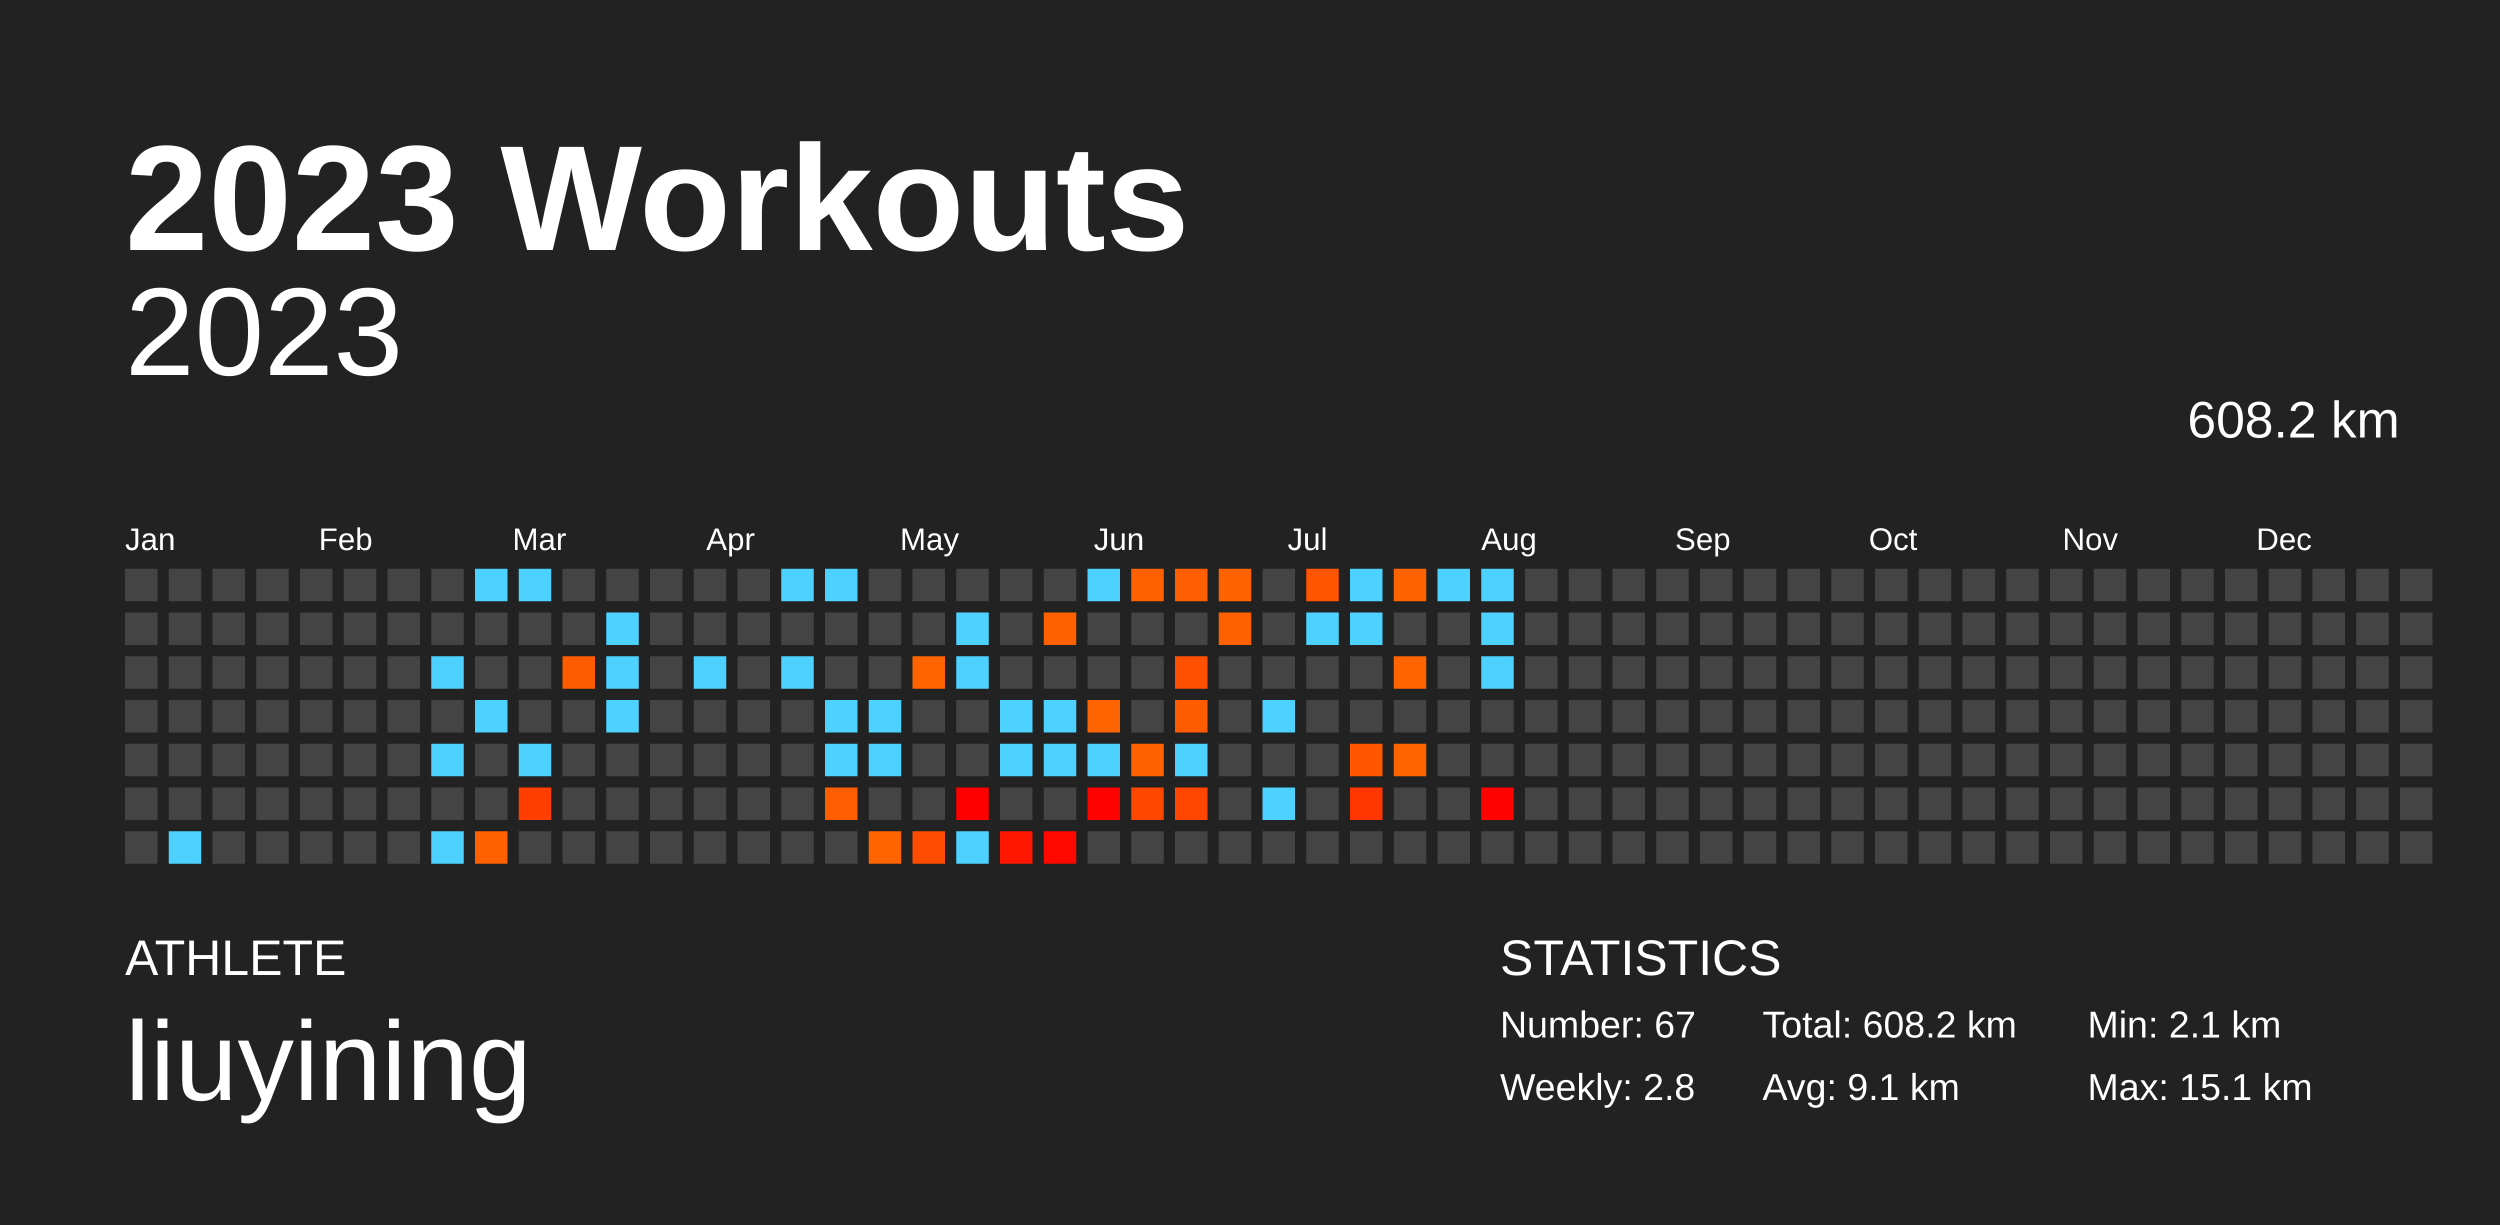
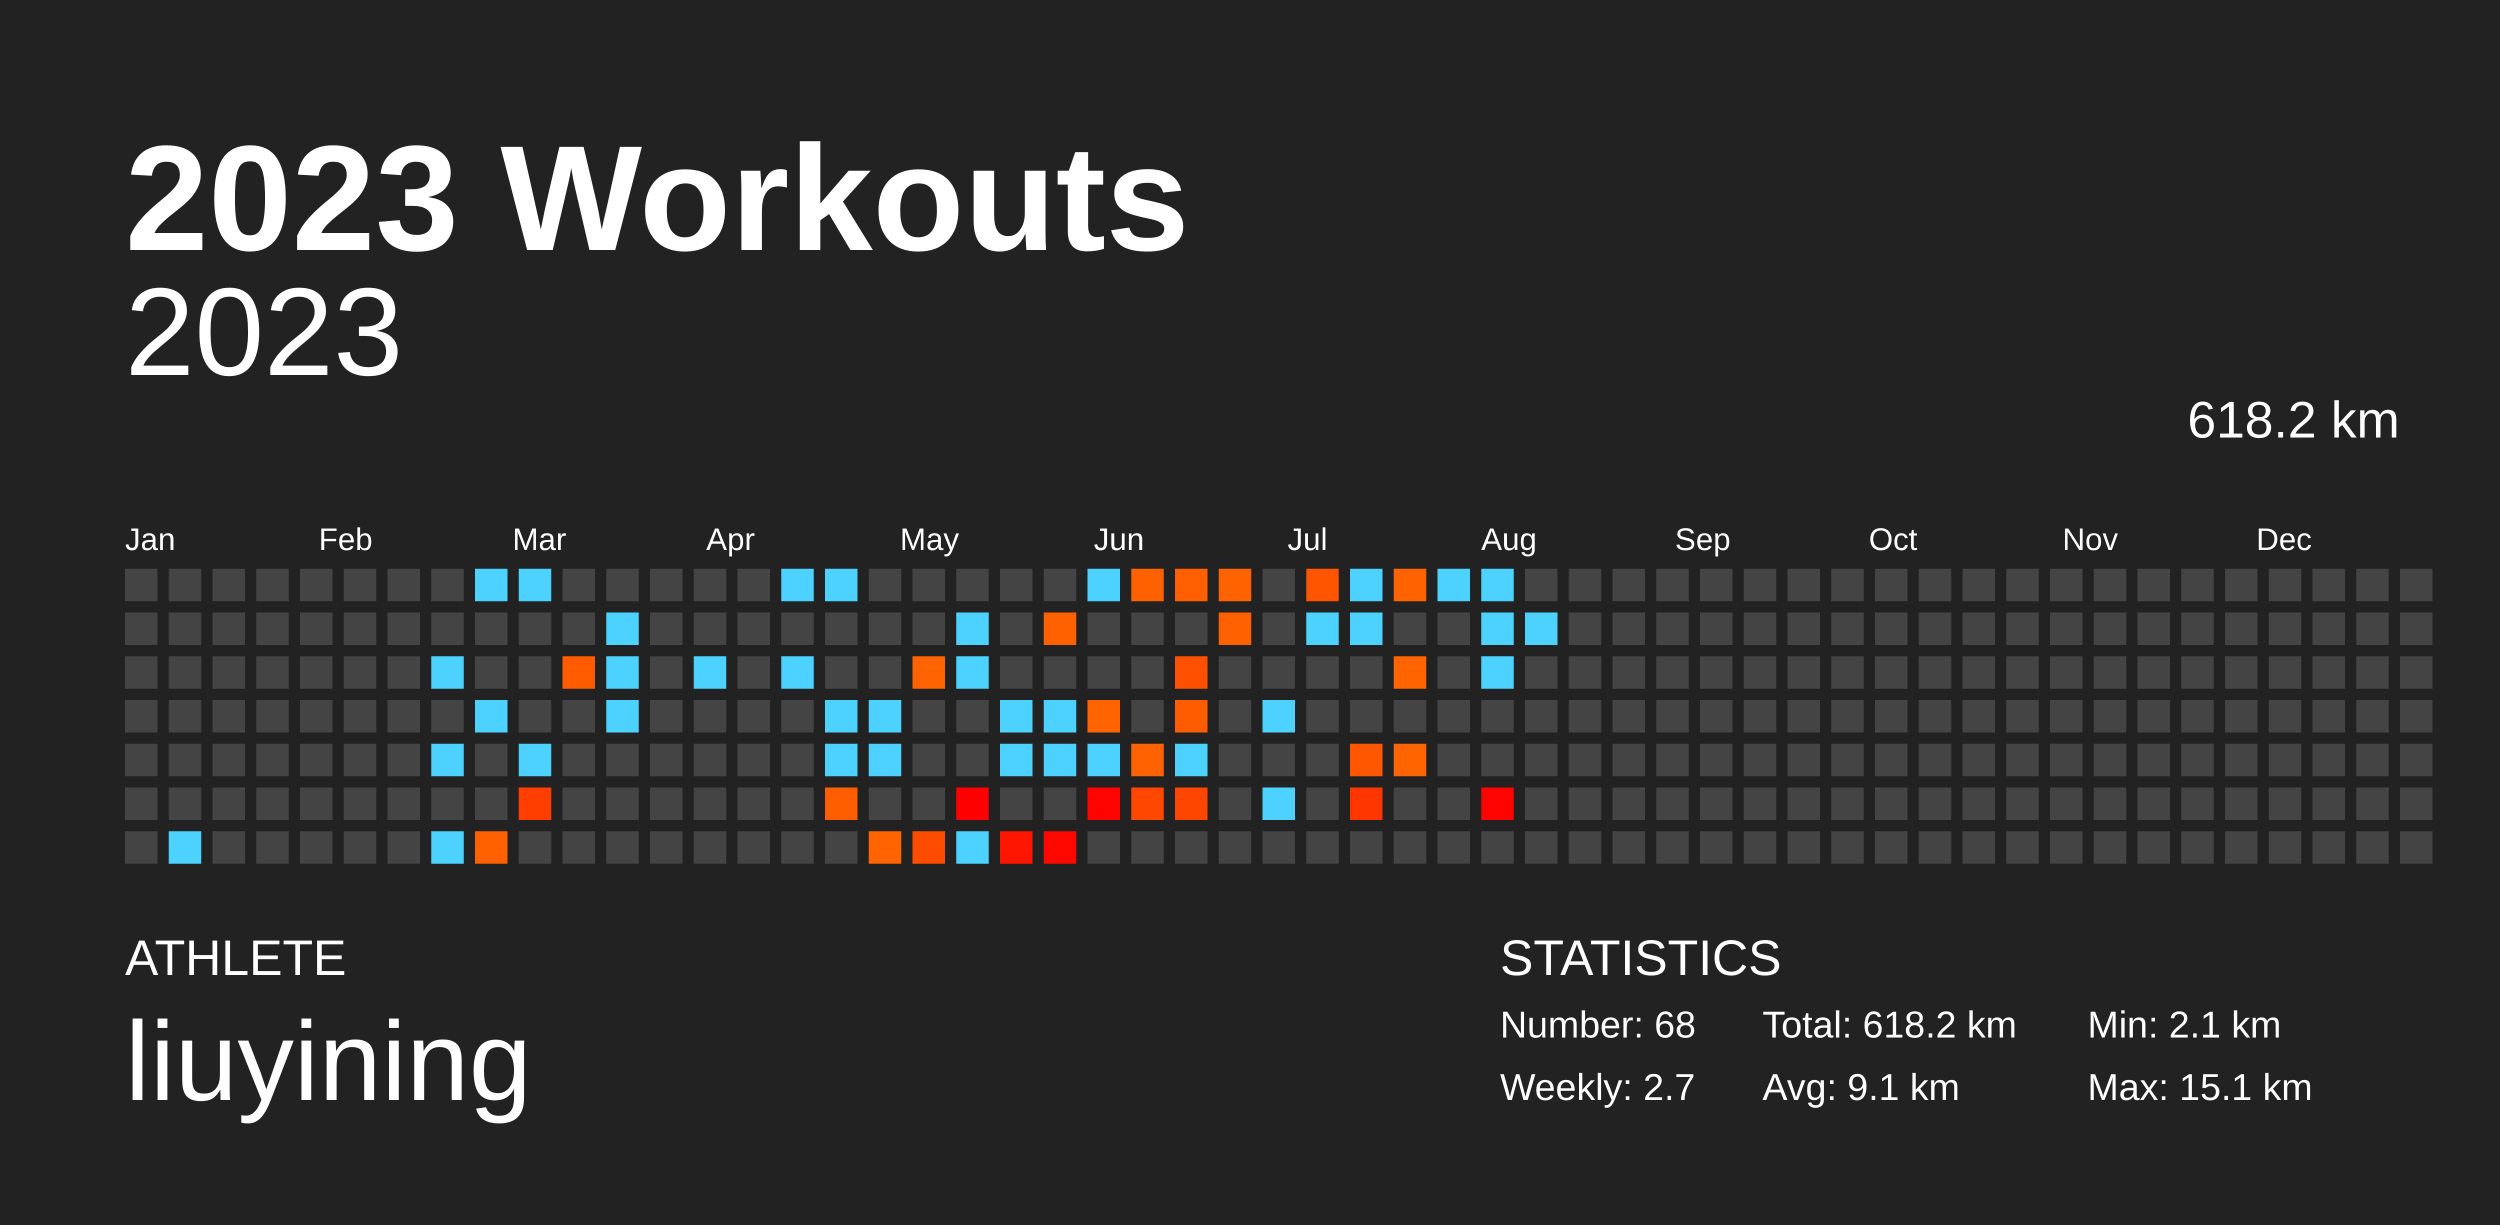
<svg xmlns="http://www.w3.org/2000/svg" baseProfile="full" height="98mm" version="1.1" viewBox="0,0,200,98" width="200mm">
  <defs />
  <rect fill="#222222" height="98" width="200" x="0" y="0" />
  <text fill="#FFFFFF" style="font-size:12px; font-family:Arial; font-weight:bold;" x="10" y="20">2023 Workouts</text>
  <text fill="#FFFFFF" style="font-size:4px; font-family:Arial" x="10" y="78">ATHLETE</text>
  <text fill="#FFFFFF" style="font-size:9px; font-family:Arial" x="10" y="88">liuyining</text>
  <text fill="#FFFFFF" style="font-size:4px; font-family:Arial" x="120" y="78">STATISTICS</text>
-   <text fill="#FFFFFF" style="font-size:3px; font-family:Arial" x="120" y="83">Number: 67</text>
-   <text fill="#FFFFFF" style="font-size:3px; font-family:Arial" x="120" y="88">Weekly: 2.8</text>
-   <text fill="#FFFFFF" style="font-size:3px; font-family:Arial" x="141" y="83">Total: 608.2 km</text>
+   <text fill="#FFFFFF" style="font-size:3px; font-family:Arial" x="120" y="83">Number: 68</text>
+   <text fill="#FFFFFF" style="font-size:3px; font-family:Arial" x="120" y="88">Weekly: 2.7</text>
+   <text fill="#FFFFFF" style="font-size:3px; font-family:Arial" x="141" y="83">Total: 618.2 km</text>
  <text fill="#FFFFFF" style="font-size:3px; font-family:Arial" x="141" y="88">Avg: 9.1 km</text>
  <text fill="#FFFFFF" style="font-size:3px; font-family:Arial" x="167" y="83">Min: 2.1 km</text>
  <text fill="#FFFFFF" style="font-size:3px; font-family:Arial" x="167" y="88">Max: 15.1 km</text>
  <text alignment-baseline="hanging" fill="#FFFFFF" style="font-size:10.0px; font-family:Arial;" x="10" y="30">2023</text>
-   <text alignment-baseline="hanging" fill="#FFFFFF" style="font-size:4.125px; font-family:Arial;" x="175" y="35">608.2 km</text>
+   <text alignment-baseline="hanging" fill="#FFFFFF" style="font-size:4.125px; font-family:Arial;" x="175" y="35">618.2 km</text>
  <text fill="#FFFFFF" style="font-size:2.5px; font-family:Arial" x="10.0" y="44">Jan</text>
  <text fill="#FFFFFF" style="font-size:2.5px; font-family:Arial" x="25.5" y="44">Feb</text>
  <text fill="#FFFFFF" style="font-size:2.5px; font-family:Arial" x="41.0" y="44">Mar</text>
  <text fill="#FFFFFF" style="font-size:2.5px; font-family:Arial" x="56.5" y="44">Apr</text>
  <text fill="#FFFFFF" style="font-size:2.5px; font-family:Arial" x="72.0" y="44">May</text>
  <text fill="#FFFFFF" style="font-size:2.5px; font-family:Arial" x="87.5" y="44">Jun</text>
  <text fill="#FFFFFF" style="font-size:2.5px; font-family:Arial" x="103.0" y="44">Jul</text>
  <text fill="#FFFFFF" style="font-size:2.5px; font-family:Arial" x="118.5" y="44">Aug</text>
  <text fill="#FFFFFF" style="font-size:2.5px; font-family:Arial" x="134.0" y="44">Sep</text>
  <text fill="#FFFFFF" style="font-size:2.5px; font-family:Arial" x="149.5" y="44">Oct</text>
  <text fill="#FFFFFF" style="font-size:2.5px; font-family:Arial" x="165.0" y="44">Nov</text>
  <text fill="#FFFFFF" style="font-size:2.5px; font-family:Arial" x="180.5" y="44">Dec</text>
  <rect fill="#444444" height="2.6" width="2.6" x="10.0" y="45.5" />
  <rect fill="#444444" height="2.6" width="2.6" x="10.0" y="49.0" />
  <rect fill="#444444" height="2.6" width="2.6" x="10.0" y="52.5" />
  <rect fill="#444444" height="2.6" width="2.6" x="10.0" y="56.0" />
  <rect fill="#444444" height="2.6" width="2.6" x="10.0" y="59.5" />
  <rect fill="#444444" height="2.6" width="2.6" x="10.0" y="63.0" />
  <rect fill="#444444" height="2.6" width="2.6" x="10.0" y="66.5" />
  <rect fill="#444444" height="2.6" width="2.6" x="13.5" y="45.5" />
  <rect fill="#444444" height="2.6" width="2.6" x="13.5" y="49.0" />
  <rect fill="#444444" height="2.6" width="2.6" x="13.5" y="52.5" />
  <rect fill="#444444" height="2.6" width="2.6" x="13.5" y="56.0" />
  <rect fill="#444444" height="2.6" width="2.6" x="13.5" y="59.5" />
  <rect fill="#444444" height="2.6" width="2.6" x="13.5" y="63.0" />
  <rect fill="#4dd2ff" height="2.6" width="2.6" x="13.5" y="66.5" />
  <rect fill="#444444" height="2.6" width="2.6" x="17.0" y="45.5" />
  <rect fill="#444444" height="2.6" width="2.6" x="17.0" y="49.0" />
  <rect fill="#444444" height="2.6" width="2.6" x="17.0" y="52.5" />
  <rect fill="#444444" height="2.6" width="2.6" x="17.0" y="56.0" />
  <rect fill="#444444" height="2.6" width="2.6" x="17.0" y="59.5" />
  <rect fill="#444444" height="2.6" width="2.6" x="17.0" y="63.0" />
  <rect fill="#444444" height="2.6" width="2.6" x="17.0" y="66.5" />
  <rect fill="#444444" height="2.6" width="2.6" x="20.5" y="45.5" />
  <rect fill="#444444" height="2.6" width="2.6" x="20.5" y="49.0" />
  <rect fill="#444444" height="2.6" width="2.6" x="20.5" y="52.5" />
  <rect fill="#444444" height="2.6" width="2.6" x="20.5" y="56.0" />
  <rect fill="#444444" height="2.6" width="2.6" x="20.5" y="59.5" />
  <rect fill="#444444" height="2.6" width="2.6" x="20.5" y="63.0" />
  <rect fill="#444444" height="2.6" width="2.6" x="20.5" y="66.5" />
  <rect fill="#444444" height="2.6" width="2.6" x="24.0" y="45.5" />
  <rect fill="#444444" height="2.6" width="2.6" x="24.0" y="49.0" />
  <rect fill="#444444" height="2.6" width="2.6" x="24.0" y="52.5" />
  <rect fill="#444444" height="2.6" width="2.6" x="24.0" y="56.0" />
  <rect fill="#444444" height="2.6" width="2.6" x="24.0" y="59.5" />
  <rect fill="#444444" height="2.6" width="2.6" x="24.0" y="63.0" />
  <rect fill="#444444" height="2.6" width="2.6" x="24.0" y="66.5" />
  <rect fill="#444444" height="2.6" width="2.6" x="27.5" y="45.5" />
  <rect fill="#444444" height="2.6" width="2.6" x="27.5" y="49.0" />
  <rect fill="#444444" height="2.6" width="2.6" x="27.5" y="52.5" />
  <rect fill="#444444" height="2.6" width="2.6" x="27.5" y="56.0" />
  <rect fill="#444444" height="2.6" width="2.6" x="27.5" y="59.5" />
  <rect fill="#444444" height="2.6" width="2.6" x="27.5" y="63.0" />
  <rect fill="#444444" height="2.6" width="2.6" x="27.5" y="66.5" />
  <rect fill="#444444" height="2.6" width="2.6" x="31.0" y="45.5" />
  <rect fill="#444444" height="2.6" width="2.6" x="31.0" y="49.0" />
  <rect fill="#444444" height="2.6" width="2.6" x="31.0" y="52.5" />
  <rect fill="#444444" height="2.6" width="2.6" x="31.0" y="56.0" />
  <rect fill="#444444" height="2.6" width="2.6" x="31.0" y="59.5" />
  <rect fill="#444444" height="2.6" width="2.6" x="31.0" y="63.0" />
  <rect fill="#444444" height="2.6" width="2.6" x="31.0" y="66.5" />
  <rect fill="#444444" height="2.6" width="2.6" x="34.5" y="45.5" />
  <rect fill="#444444" height="2.6" width="2.6" x="34.5" y="49.0" />
  <rect fill="#4dd2ff" height="2.6" width="2.6" x="34.5" y="52.5" />
  <rect fill="#444444" height="2.6" width="2.6" x="34.5" y="56.0" />
  <rect fill="#4dd2ff" height="2.6" width="2.6" x="34.5" y="59.5" />
  <rect fill="#444444" height="2.6" width="2.6" x="34.5" y="63.0" />
  <rect fill="#4dd2ff" height="2.6" width="2.6" x="34.5" y="66.5" />
  <rect fill="#4dd2ff" height="2.6" width="2.6" x="38.0" y="45.5" />
  <rect fill="#444444" height="2.6" width="2.6" x="38.0" y="49.0" />
  <rect fill="#444444" height="2.6" width="2.6" x="38.0" y="52.5" />
  <rect fill="#4dd2ff" height="2.6" width="2.6" x="38.0" y="56.0" />
  <rect fill="#444444" height="2.6" width="2.6" x="38.0" y="59.5" />
  <rect fill="#444444" height="2.6" width="2.6" x="38.0" y="63.0" />
  <rect fill="#ff6100" height="2.6" width="2.6" x="38.0" y="66.5" />
  <rect fill="#4dd2ff" height="2.6" width="2.6" x="41.5" y="45.5" />
  <rect fill="#444444" height="2.6" width="2.6" x="41.5" y="49.0" />
  <rect fill="#444444" height="2.6" width="2.6" x="41.5" y="52.5" />
  <rect fill="#444444" height="2.6" width="2.6" x="41.5" y="56.0" />
  <rect fill="#4dd2ff" height="2.6" width="2.6" x="41.5" y="59.5" />
  <rect fill="#ff3e00" height="2.6" width="2.6" x="41.5" y="63.0" />
  <rect fill="#444444" height="2.6" width="2.6" x="41.5" y="66.5" />
  <rect fill="#444444" height="2.6" width="2.6" x="45.0" y="45.5" />
  <rect fill="#444444" height="2.6" width="2.6" x="45.0" y="49.0" />
  <rect fill="#ff5c00" height="2.6" width="2.6" x="45.0" y="52.5" />
  <rect fill="#444444" height="2.6" width="2.6" x="45.0" y="56.0" />
  <rect fill="#444444" height="2.6" width="2.6" x="45.0" y="59.5" />
  <rect fill="#444444" height="2.6" width="2.6" x="45.0" y="63.0" />
  <rect fill="#444444" height="2.6" width="2.6" x="45.0" y="66.5" />
  <rect fill="#444444" height="2.6" width="2.6" x="48.5" y="45.5" />
  <rect fill="#4dd2ff" height="2.6" width="2.6" x="48.5" y="49.0" />
  <rect fill="#4dd2ff" height="2.6" width="2.6" x="48.5" y="52.5" />
  <rect fill="#4dd2ff" height="2.6" width="2.6" x="48.5" y="56.0" />
  <rect fill="#444444" height="2.6" width="2.6" x="48.5" y="59.5" />
  <rect fill="#444444" height="2.6" width="2.6" x="48.5" y="63.0" />
  <rect fill="#444444" height="2.6" width="2.6" x="48.5" y="66.5" />
  <rect fill="#444444" height="2.6" width="2.6" x="52.0" y="45.5" />
  <rect fill="#444444" height="2.6" width="2.6" x="52.0" y="49.0" />
  <rect fill="#444444" height="2.6" width="2.6" x="52.0" y="52.5" />
  <rect fill="#444444" height="2.6" width="2.6" x="52.0" y="56.0" />
  <rect fill="#444444" height="2.6" width="2.6" x="52.0" y="59.5" />
  <rect fill="#444444" height="2.6" width="2.6" x="52.0" y="63.0" />
  <rect fill="#444444" height="2.6" width="2.6" x="52.0" y="66.5" />
  <rect fill="#444444" height="2.6" width="2.6" x="55.5" y="45.5" />
  <rect fill="#444444" height="2.6" width="2.6" x="55.5" y="49.0" />
  <rect fill="#4dd2ff" height="2.6" width="2.6" x="55.5" y="52.5" />
  <rect fill="#444444" height="2.6" width="2.6" x="55.5" y="56.0" />
  <rect fill="#444444" height="2.6" width="2.6" x="55.5" y="59.5" />
  <rect fill="#444444" height="2.6" width="2.6" x="55.5" y="63.0" />
  <rect fill="#444444" height="2.6" width="2.6" x="55.5" y="66.5" />
  <rect fill="#444444" height="2.6" width="2.6" x="59.0" y="45.5" />
  <rect fill="#444444" height="2.6" width="2.6" x="59.0" y="49.0" />
  <rect fill="#444444" height="2.6" width="2.6" x="59.0" y="52.5" />
  <rect fill="#444444" height="2.6" width="2.6" x="59.0" y="56.0" />
  <rect fill="#444444" height="2.6" width="2.6" x="59.0" y="59.5" />
  <rect fill="#444444" height="2.6" width="2.6" x="59.0" y="63.0" />
  <rect fill="#444444" height="2.6" width="2.6" x="59.0" y="66.5" />
  <rect fill="#4dd2ff" height="2.6" width="2.6" x="62.5" y="45.5" />
  <rect fill="#444444" height="2.6" width="2.6" x="62.5" y="49.0" />
  <rect fill="#4dd2ff" height="2.6" width="2.6" x="62.5" y="52.5" />
  <rect fill="#444444" height="2.6" width="2.6" x="62.5" y="56.0" />
  <rect fill="#444444" height="2.6" width="2.6" x="62.5" y="59.5" />
  <rect fill="#444444" height="2.6" width="2.6" x="62.5" y="63.0" />
  <rect fill="#444444" height="2.6" width="2.6" x="62.5" y="66.5" />
  <rect fill="#4dd2ff" height="2.6" width="2.6" x="66.0" y="45.5" />
  <rect fill="#444444" height="2.6" width="2.6" x="66.0" y="49.0" />
  <rect fill="#444444" height="2.6" width="2.6" x="66.0" y="52.5" />
  <rect fill="#4dd2ff" height="2.6" width="2.6" x="66.0" y="56.0" />
  <rect fill="#4dd2ff" height="2.6" width="2.6" x="66.0" y="59.5" />
  <rect fill="#ff5e00" height="2.6" width="2.6" x="66.0" y="63.0" />
  <rect fill="#444444" height="2.6" width="2.6" x="66.0" y="66.5" />
  <rect fill="#444444" height="2.6" width="2.6" x="69.5" y="45.5" />
  <rect fill="#444444" height="2.6" width="2.6" x="69.5" y="49.0" />
  <rect fill="#444444" height="2.6" width="2.6" x="69.5" y="52.5" />
  <rect fill="#4dd2ff" height="2.6" width="2.6" x="69.5" y="56.0" />
  <rect fill="#4dd2ff" height="2.6" width="2.6" x="69.5" y="59.5" />
  <rect fill="#444444" height="2.6" width="2.6" x="69.5" y="63.0" />
  <rect fill="#ff6400" height="2.6" width="2.6" x="69.5" y="66.5" />
  <rect fill="#444444" height="2.6" width="2.6" x="73.0" y="45.5" />
  <rect fill="#444444" height="2.6" width="2.6" x="73.0" y="49.0" />
  <rect fill="#ff6400" height="2.6" width="2.6" x="73.0" y="52.5" />
  <rect fill="#444444" height="2.6" width="2.6" x="73.0" y="56.0" />
  <rect fill="#444444" height="2.6" width="2.6" x="73.0" y="59.5" />
  <rect fill="#444444" height="2.6" width="2.6" x="73.0" y="63.0" />
  <rect fill="#ff4d00" height="2.6" width="2.6" x="73.0" y="66.5" />
  <rect fill="#444444" height="2.6" width="2.6" x="76.5" y="45.5" />
  <rect fill="#4dd2ff" height="2.6" width="2.6" x="76.5" y="49.0" />
  <rect fill="#4dd2ff" height="2.6" width="2.6" x="76.5" y="52.5" />
  <rect fill="#444444" height="2.6" width="2.6" x="76.5" y="56.0" />
  <rect fill="#444444" height="2.6" width="2.6" x="76.5" y="59.5" />
  <rect fill="#ff0000" height="2.6" width="2.6" x="76.5" y="63.0" />
  <rect fill="#4dd2ff" height="2.6" width="2.6" x="76.5" y="66.5" />
  <rect fill="#444444" height="2.6" width="2.6" x="80.0" y="45.5" />
  <rect fill="#444444" height="2.6" width="2.6" x="80.0" y="49.0" />
  <rect fill="#444444" height="2.6" width="2.6" x="80.0" y="52.5" />
  <rect fill="#4dd2ff" height="2.6" width="2.6" x="80.0" y="56.0" />
  <rect fill="#4dd2ff" height="2.6" width="2.6" x="80.0" y="59.5" />
  <rect fill="#444444" height="2.6" width="2.6" x="80.0" y="63.0" />
  <rect fill="#ff1600" height="2.6" width="2.6" x="80.0" y="66.5" />
  <rect fill="#444444" height="2.6" width="2.6" x="83.5" y="45.5" />
  <rect fill="#ff6100" height="2.6" width="2.6" x="83.5" y="49.0" />
  <rect fill="#444444" height="2.6" width="2.6" x="83.5" y="52.5" />
  <rect fill="#4dd2ff" height="2.6" width="2.6" x="83.5" y="56.0" />
  <rect fill="#4dd2ff" height="2.6" width="2.6" x="83.5" y="59.5" />
  <rect fill="#444444" height="2.6" width="2.6" x="83.5" y="63.0" />
  <rect fill="#ff0800" height="2.6" width="2.6" x="83.5" y="66.5" />
  <rect fill="#4dd2ff" height="2.6" width="2.6" x="87.0" y="45.5" />
  <rect fill="#444444" height="2.6" width="2.6" x="87.0" y="49.0" />
  <rect fill="#444444" height="2.6" width="2.6" x="87.0" y="52.5" />
  <rect fill="#ff6400" height="2.6" width="2.6" x="87.0" y="56.0" />
  <rect fill="#4dd2ff" height="2.6" width="2.6" x="87.0" y="59.5" />
  <rect fill="#ff0300" height="2.6" width="2.6" x="87.0" y="63.0" />
  <rect fill="#444444" height="2.6" width="2.6" x="87.0" y="66.5" />
  <rect fill="#ff6100" height="2.6" width="2.6" x="90.5" y="45.5" />
  <rect fill="#444444" height="2.6" width="2.6" x="90.5" y="49.0" />
  <rect fill="#444444" height="2.6" width="2.6" x="90.5" y="52.5" />
  <rect fill="#444444" height="2.6" width="2.6" x="90.5" y="56.0" />
  <rect fill="#ff6200" height="2.6" width="2.6" x="90.5" y="59.5" />
  <rect fill="#ff4700" height="2.6" width="2.6" x="90.5" y="63.0" />
  <rect fill="#444444" height="2.6" width="2.6" x="90.5" y="66.5" />
  <rect fill="#ff5f00" height="2.6" width="2.6" x="94.0" y="45.5" />
  <rect fill="#444444" height="2.6" width="2.6" x="94.0" y="49.0" />
  <rect fill="#ff5000" height="2.6" width="2.6" x="94.0" y="52.5" />
  <rect fill="#ff5c00" height="2.6" width="2.6" x="94.0" y="56.0" />
  <rect fill="#4dd2ff" height="2.6" width="2.6" x="94.0" y="59.5" />
  <rect fill="#ff4600" height="2.6" width="2.6" x="94.0" y="63.0" />
  <rect fill="#444444" height="2.6" width="2.6" x="94.0" y="66.5" />
  <rect fill="#ff6300" height="2.6" width="2.6" x="97.5" y="45.5" />
  <rect fill="#ff6000" height="2.6" width="2.6" x="97.5" y="49.0" />
  <rect fill="#444444" height="2.6" width="2.6" x="97.5" y="52.5" />
  <rect fill="#444444" height="2.6" width="2.6" x="97.5" y="56.0" />
  <rect fill="#444444" height="2.6" width="2.6" x="97.5" y="59.5" />
  <rect fill="#444444" height="2.6" width="2.6" x="97.5" y="63.0" />
  <rect fill="#444444" height="2.6" width="2.6" x="97.5" y="66.5" />
  <rect fill="#444444" height="2.6" width="2.6" x="101.0" y="45.5" />
  <rect fill="#444444" height="2.6" width="2.6" x="101.0" y="49.0" />
  <rect fill="#444444" height="2.6" width="2.6" x="101.0" y="52.5" />
  <rect fill="#4dd2ff" height="2.6" width="2.6" x="101.0" y="56.0" />
  <rect fill="#444444" height="2.6" width="2.6" x="101.0" y="59.5" />
  <rect fill="#4dd2ff" height="2.6" width="2.6" x="101.0" y="63.0" />
  <rect fill="#444444" height="2.6" width="2.6" x="101.0" y="66.5" />
  <rect fill="#ff5400" height="2.6" width="2.6" x="104.5" y="45.5" />
  <rect fill="#4dd2ff" height="2.6" width="2.6" x="104.5" y="49.0" />
  <rect fill="#444444" height="2.6" width="2.6" x="104.5" y="52.5" />
  <rect fill="#444444" height="2.6" width="2.6" x="104.5" y="56.0" />
  <rect fill="#444444" height="2.6" width="2.6" x="104.5" y="59.5" />
  <rect fill="#444444" height="2.6" width="2.6" x="104.5" y="63.0" />
  <rect fill="#444444" height="2.6" width="2.6" x="104.5" y="66.5" />
  <rect fill="#4dd2ff" height="2.6" width="2.6" x="108.0" y="45.5" />
  <rect fill="#4dd2ff" height="2.6" width="2.6" x="108.0" y="49.0" />
  <rect fill="#444444" height="2.6" width="2.6" x="108.0" y="52.5" />
  <rect fill="#444444" height="2.6" width="2.6" x="108.0" y="56.0" />
  <rect fill="#ff5700" height="2.6" width="2.6" x="108.0" y="59.5" />
  <rect fill="#ff3600" height="2.6" width="2.6" x="108.0" y="63.0" />
  <rect fill="#444444" height="2.6" width="2.6" x="108.0" y="66.5" />
  <rect fill="#ff6300" height="2.6" width="2.6" x="111.5" y="45.5" />
  <rect fill="#444444" height="2.6" width="2.6" x="111.5" y="49.0" />
  <rect fill="#ff6400" height="2.6" width="2.6" x="111.5" y="52.5" />
  <rect fill="#444444" height="2.6" width="2.6" x="111.5" y="56.0" />
  <rect fill="#ff6400" height="2.6" width="2.6" x="111.5" y="59.5" />
  <rect fill="#444444" height="2.6" width="2.6" x="111.5" y="63.0" />
  <rect fill="#444444" height="2.6" width="2.6" x="111.5" y="66.5" />
  <rect fill="#4dd2ff" height="2.6" width="2.6" x="115.0" y="45.5" />
  <rect fill="#444444" height="2.6" width="2.6" x="115.0" y="49.0" />
  <rect fill="#444444" height="2.6" width="2.6" x="115.0" y="52.5" />
  <rect fill="#444444" height="2.6" width="2.6" x="115.0" y="56.0" />
  <rect fill="#444444" height="2.6" width="2.6" x="115.0" y="59.5" />
  <rect fill="#444444" height="2.6" width="2.6" x="115.0" y="63.0" />
  <rect fill="#444444" height="2.6" width="2.6" x="115.0" y="66.5" />
  <rect fill="#4dd2ff" height="2.6" width="2.6" x="118.5" y="45.5" />
  <rect fill="#4dd2ff" height="2.6" width="2.6" x="118.5" y="49.0" />
  <rect fill="#4dd2ff" height="2.6" width="2.6" x="118.5" y="52.5" />
  <rect fill="#444444" height="2.6" width="2.6" x="118.5" y="56.0" />
  <rect fill="#444444" height="2.6" width="2.6" x="118.5" y="59.5" />
  <rect fill="#ff0300" height="2.6" width="2.6" x="118.5" y="63.0" />
  <rect fill="#444444" height="2.6" width="2.6" x="118.5" y="66.5" />
  <rect fill="#444444" height="2.6" width="2.6" x="122.0" y="45.5" />
-   <rect fill="#444444" height="2.6" width="2.6" x="122.0" y="49.0" />
+   <rect fill="#4dd2ff" height="2.6" width="2.6" x="122.0" y="49.0" />
  <rect fill="#444444" height="2.6" width="2.6" x="122.0" y="52.5" />
  <rect fill="#444444" height="2.6" width="2.6" x="122.0" y="56.0" />
  <rect fill="#444444" height="2.6" width="2.6" x="122.0" y="59.5" />
  <rect fill="#444444" height="2.6" width="2.6" x="122.0" y="63.0" />
  <rect fill="#444444" height="2.6" width="2.6" x="122.0" y="66.5" />
  <rect fill="#444444" height="2.6" width="2.6" x="125.5" y="45.5" />
  <rect fill="#444444" height="2.6" width="2.6" x="125.5" y="49.0" />
  <rect fill="#444444" height="2.6" width="2.6" x="125.5" y="52.5" />
  <rect fill="#444444" height="2.6" width="2.6" x="125.5" y="56.0" />
  <rect fill="#444444" height="2.6" width="2.6" x="125.5" y="59.5" />
  <rect fill="#444444" height="2.6" width="2.6" x="125.5" y="63.0" />
  <rect fill="#444444" height="2.6" width="2.6" x="125.5" y="66.5" />
  <rect fill="#444444" height="2.6" width="2.6" x="129.0" y="45.5" />
  <rect fill="#444444" height="2.6" width="2.6" x="129.0" y="49.0" />
  <rect fill="#444444" height="2.6" width="2.6" x="129.0" y="52.5" />
  <rect fill="#444444" height="2.6" width="2.6" x="129.0" y="56.0" />
  <rect fill="#444444" height="2.6" width="2.6" x="129.0" y="59.5" />
  <rect fill="#444444" height="2.6" width="2.6" x="129.0" y="63.0" />
  <rect fill="#444444" height="2.6" width="2.6" x="129.0" y="66.5" />
  <rect fill="#444444" height="2.6" width="2.6" x="132.5" y="45.5" />
  <rect fill="#444444" height="2.6" width="2.6" x="132.5" y="49.0" />
  <rect fill="#444444" height="2.6" width="2.6" x="132.5" y="52.5" />
  <rect fill="#444444" height="2.6" width="2.6" x="132.5" y="56.0" />
  <rect fill="#444444" height="2.6" width="2.6" x="132.5" y="59.5" />
  <rect fill="#444444" height="2.6" width="2.6" x="132.5" y="63.0" />
  <rect fill="#444444" height="2.6" width="2.6" x="132.5" y="66.5" />
  <rect fill="#444444" height="2.6" width="2.6" x="136.0" y="45.5" />
  <rect fill="#444444" height="2.6" width="2.6" x="136.0" y="49.0" />
  <rect fill="#444444" height="2.6" width="2.6" x="136.0" y="52.5" />
  <rect fill="#444444" height="2.6" width="2.6" x="136.0" y="56.0" />
  <rect fill="#444444" height="2.6" width="2.6" x="136.0" y="59.5" />
  <rect fill="#444444" height="2.6" width="2.6" x="136.0" y="63.0" />
  <rect fill="#444444" height="2.6" width="2.6" x="136.0" y="66.5" />
  <rect fill="#444444" height="2.6" width="2.6" x="139.5" y="45.5" />
  <rect fill="#444444" height="2.6" width="2.6" x="139.5" y="49.0" />
  <rect fill="#444444" height="2.6" width="2.6" x="139.5" y="52.5" />
  <rect fill="#444444" height="2.6" width="2.6" x="139.5" y="56.0" />
  <rect fill="#444444" height="2.6" width="2.6" x="139.5" y="59.5" />
  <rect fill="#444444" height="2.6" width="2.6" x="139.5" y="63.0" />
  <rect fill="#444444" height="2.6" width="2.6" x="139.5" y="66.5" />
  <rect fill="#444444" height="2.6" width="2.6" x="143.0" y="45.5" />
  <rect fill="#444444" height="2.6" width="2.6" x="143.0" y="49.0" />
  <rect fill="#444444" height="2.6" width="2.6" x="143.0" y="52.5" />
  <rect fill="#444444" height="2.6" width="2.6" x="143.0" y="56.0" />
  <rect fill="#444444" height="2.6" width="2.6" x="143.0" y="59.5" />
  <rect fill="#444444" height="2.6" width="2.6" x="143.0" y="63.0" />
  <rect fill="#444444" height="2.6" width="2.6" x="143.0" y="66.5" />
  <rect fill="#444444" height="2.6" width="2.6" x="146.5" y="45.5" />
  <rect fill="#444444" height="2.6" width="2.6" x="146.5" y="49.0" />
  <rect fill="#444444" height="2.6" width="2.6" x="146.5" y="52.5" />
  <rect fill="#444444" height="2.6" width="2.6" x="146.5" y="56.0" />
  <rect fill="#444444" height="2.6" width="2.6" x="146.5" y="59.5" />
  <rect fill="#444444" height="2.6" width="2.6" x="146.5" y="63.0" />
  <rect fill="#444444" height="2.6" width="2.6" x="146.5" y="66.5" />
  <rect fill="#444444" height="2.6" width="2.6" x="150.0" y="45.5" />
  <rect fill="#444444" height="2.6" width="2.6" x="150.0" y="49.0" />
  <rect fill="#444444" height="2.6" width="2.6" x="150.0" y="52.5" />
  <rect fill="#444444" height="2.6" width="2.6" x="150.0" y="56.0" />
  <rect fill="#444444" height="2.6" width="2.6" x="150.0" y="59.5" />
  <rect fill="#444444" height="2.6" width="2.6" x="150.0" y="63.0" />
  <rect fill="#444444" height="2.6" width="2.6" x="150.0" y="66.5" />
  <rect fill="#444444" height="2.6" width="2.6" x="153.5" y="45.5" />
  <rect fill="#444444" height="2.6" width="2.6" x="153.5" y="49.0" />
  <rect fill="#444444" height="2.6" width="2.6" x="153.5" y="52.5" />
  <rect fill="#444444" height="2.6" width="2.6" x="153.5" y="56.0" />
  <rect fill="#444444" height="2.6" width="2.6" x="153.5" y="59.5" />
  <rect fill="#444444" height="2.6" width="2.6" x="153.5" y="63.0" />
  <rect fill="#444444" height="2.6" width="2.6" x="153.5" y="66.5" />
  <rect fill="#444444" height="2.6" width="2.6" x="157.0" y="45.5" />
  <rect fill="#444444" height="2.6" width="2.6" x="157.0" y="49.0" />
  <rect fill="#444444" height="2.6" width="2.6" x="157.0" y="52.5" />
  <rect fill="#444444" height="2.6" width="2.6" x="157.0" y="56.0" />
  <rect fill="#444444" height="2.6" width="2.6" x="157.0" y="59.5" />
  <rect fill="#444444" height="2.6" width="2.6" x="157.0" y="63.0" />
  <rect fill="#444444" height="2.6" width="2.6" x="157.0" y="66.5" />
  <rect fill="#444444" height="2.6" width="2.6" x="160.5" y="45.5" />
  <rect fill="#444444" height="2.6" width="2.6" x="160.5" y="49.0" />
  <rect fill="#444444" height="2.6" width="2.6" x="160.5" y="52.5" />
  <rect fill="#444444" height="2.6" width="2.6" x="160.5" y="56.0" />
  <rect fill="#444444" height="2.6" width="2.6" x="160.5" y="59.5" />
  <rect fill="#444444" height="2.6" width="2.6" x="160.5" y="63.0" />
  <rect fill="#444444" height="2.6" width="2.6" x="160.5" y="66.5" />
  <rect fill="#444444" height="2.6" width="2.6" x="164.0" y="45.5" />
  <rect fill="#444444" height="2.6" width="2.6" x="164.0" y="49.0" />
  <rect fill="#444444" height="2.6" width="2.6" x="164.0" y="52.5" />
  <rect fill="#444444" height="2.6" width="2.6" x="164.0" y="56.0" />
  <rect fill="#444444" height="2.6" width="2.6" x="164.0" y="59.5" />
  <rect fill="#444444" height="2.6" width="2.6" x="164.0" y="63.0" />
  <rect fill="#444444" height="2.6" width="2.6" x="164.0" y="66.5" />
  <rect fill="#444444" height="2.6" width="2.6" x="167.5" y="45.5" />
  <rect fill="#444444" height="2.6" width="2.6" x="167.5" y="49.0" />
  <rect fill="#444444" height="2.6" width="2.6" x="167.5" y="52.5" />
  <rect fill="#444444" height="2.6" width="2.6" x="167.5" y="56.0" />
  <rect fill="#444444" height="2.6" width="2.6" x="167.5" y="59.5" />
  <rect fill="#444444" height="2.6" width="2.6" x="167.5" y="63.0" />
  <rect fill="#444444" height="2.6" width="2.6" x="167.5" y="66.5" />
  <rect fill="#444444" height="2.6" width="2.6" x="171.0" y="45.5" />
  <rect fill="#444444" height="2.6" width="2.6" x="171.0" y="49.0" />
  <rect fill="#444444" height="2.6" width="2.6" x="171.0" y="52.5" />
  <rect fill="#444444" height="2.6" width="2.6" x="171.0" y="56.0" />
  <rect fill="#444444" height="2.6" width="2.6" x="171.0" y="59.5" />
  <rect fill="#444444" height="2.6" width="2.6" x="171.0" y="63.0" />
  <rect fill="#444444" height="2.6" width="2.6" x="171.0" y="66.5" />
  <rect fill="#444444" height="2.6" width="2.6" x="174.5" y="45.5" />
  <rect fill="#444444" height="2.6" width="2.6" x="174.5" y="49.0" />
  <rect fill="#444444" height="2.6" width="2.6" x="174.5" y="52.5" />
  <rect fill="#444444" height="2.6" width="2.6" x="174.5" y="56.0" />
  <rect fill="#444444" height="2.6" width="2.6" x="174.5" y="59.5" />
  <rect fill="#444444" height="2.6" width="2.6" x="174.5" y="63.0" />
  <rect fill="#444444" height="2.6" width="2.6" x="174.5" y="66.5" />
  <rect fill="#444444" height="2.6" width="2.6" x="178.0" y="45.5" />
  <rect fill="#444444" height="2.6" width="2.6" x="178.0" y="49.0" />
  <rect fill="#444444" height="2.6" width="2.6" x="178.0" y="52.5" />
  <rect fill="#444444" height="2.6" width="2.6" x="178.0" y="56.0" />
  <rect fill="#444444" height="2.6" width="2.6" x="178.0" y="59.5" />
  <rect fill="#444444" height="2.6" width="2.6" x="178.0" y="63.0" />
  <rect fill="#444444" height="2.6" width="2.6" x="178.0" y="66.5" />
  <rect fill="#444444" height="2.6" width="2.6" x="181.5" y="45.5" />
  <rect fill="#444444" height="2.6" width="2.6" x="181.5" y="49.0" />
  <rect fill="#444444" height="2.6" width="2.6" x="181.5" y="52.5" />
  <rect fill="#444444" height="2.6" width="2.6" x="181.5" y="56.0" />
  <rect fill="#444444" height="2.6" width="2.6" x="181.5" y="59.5" />
  <rect fill="#444444" height="2.6" width="2.6" x="181.5" y="63.0" />
  <rect fill="#444444" height="2.6" width="2.6" x="181.5" y="66.5" />
  <rect fill="#444444" height="2.6" width="2.6" x="185.0" y="45.5" />
  <rect fill="#444444" height="2.6" width="2.6" x="185.0" y="49.0" />
  <rect fill="#444444" height="2.6" width="2.6" x="185.0" y="52.5" />
  <rect fill="#444444" height="2.6" width="2.6" x="185.0" y="56.0" />
  <rect fill="#444444" height="2.6" width="2.6" x="185.0" y="59.5" />
  <rect fill="#444444" height="2.6" width="2.6" x="185.0" y="63.0" />
  <rect fill="#444444" height="2.6" width="2.6" x="185.0" y="66.5" />
  <rect fill="#444444" height="2.6" width="2.6" x="188.5" y="45.5" />
  <rect fill="#444444" height="2.6" width="2.6" x="188.5" y="49.0" />
  <rect fill="#444444" height="2.6" width="2.6" x="188.5" y="52.5" />
  <rect fill="#444444" height="2.6" width="2.6" x="188.5" y="56.0" />
  <rect fill="#444444" height="2.6" width="2.6" x="188.5" y="59.5" />
  <rect fill="#444444" height="2.6" width="2.6" x="188.5" y="63.0" />
  <rect fill="#444444" height="2.6" width="2.6" x="188.5" y="66.5" />
  <rect fill="#444444" height="2.6" width="2.6" x="192.0" y="45.5" />
  <rect fill="#444444" height="2.6" width="2.6" x="192.0" y="49.0" />
  <rect fill="#444444" height="2.6" width="2.6" x="192.0" y="52.5" />
  <rect fill="#444444" height="2.6" width="2.6" x="192.0" y="56.0" />
  <rect fill="#444444" height="2.6" width="2.6" x="192.0" y="59.5" />
  <rect fill="#444444" height="2.6" width="2.6" x="192.0" y="63.0" />
  <rect fill="#444444" height="2.6" width="2.6" x="192.0" y="66.5" />
</svg>
